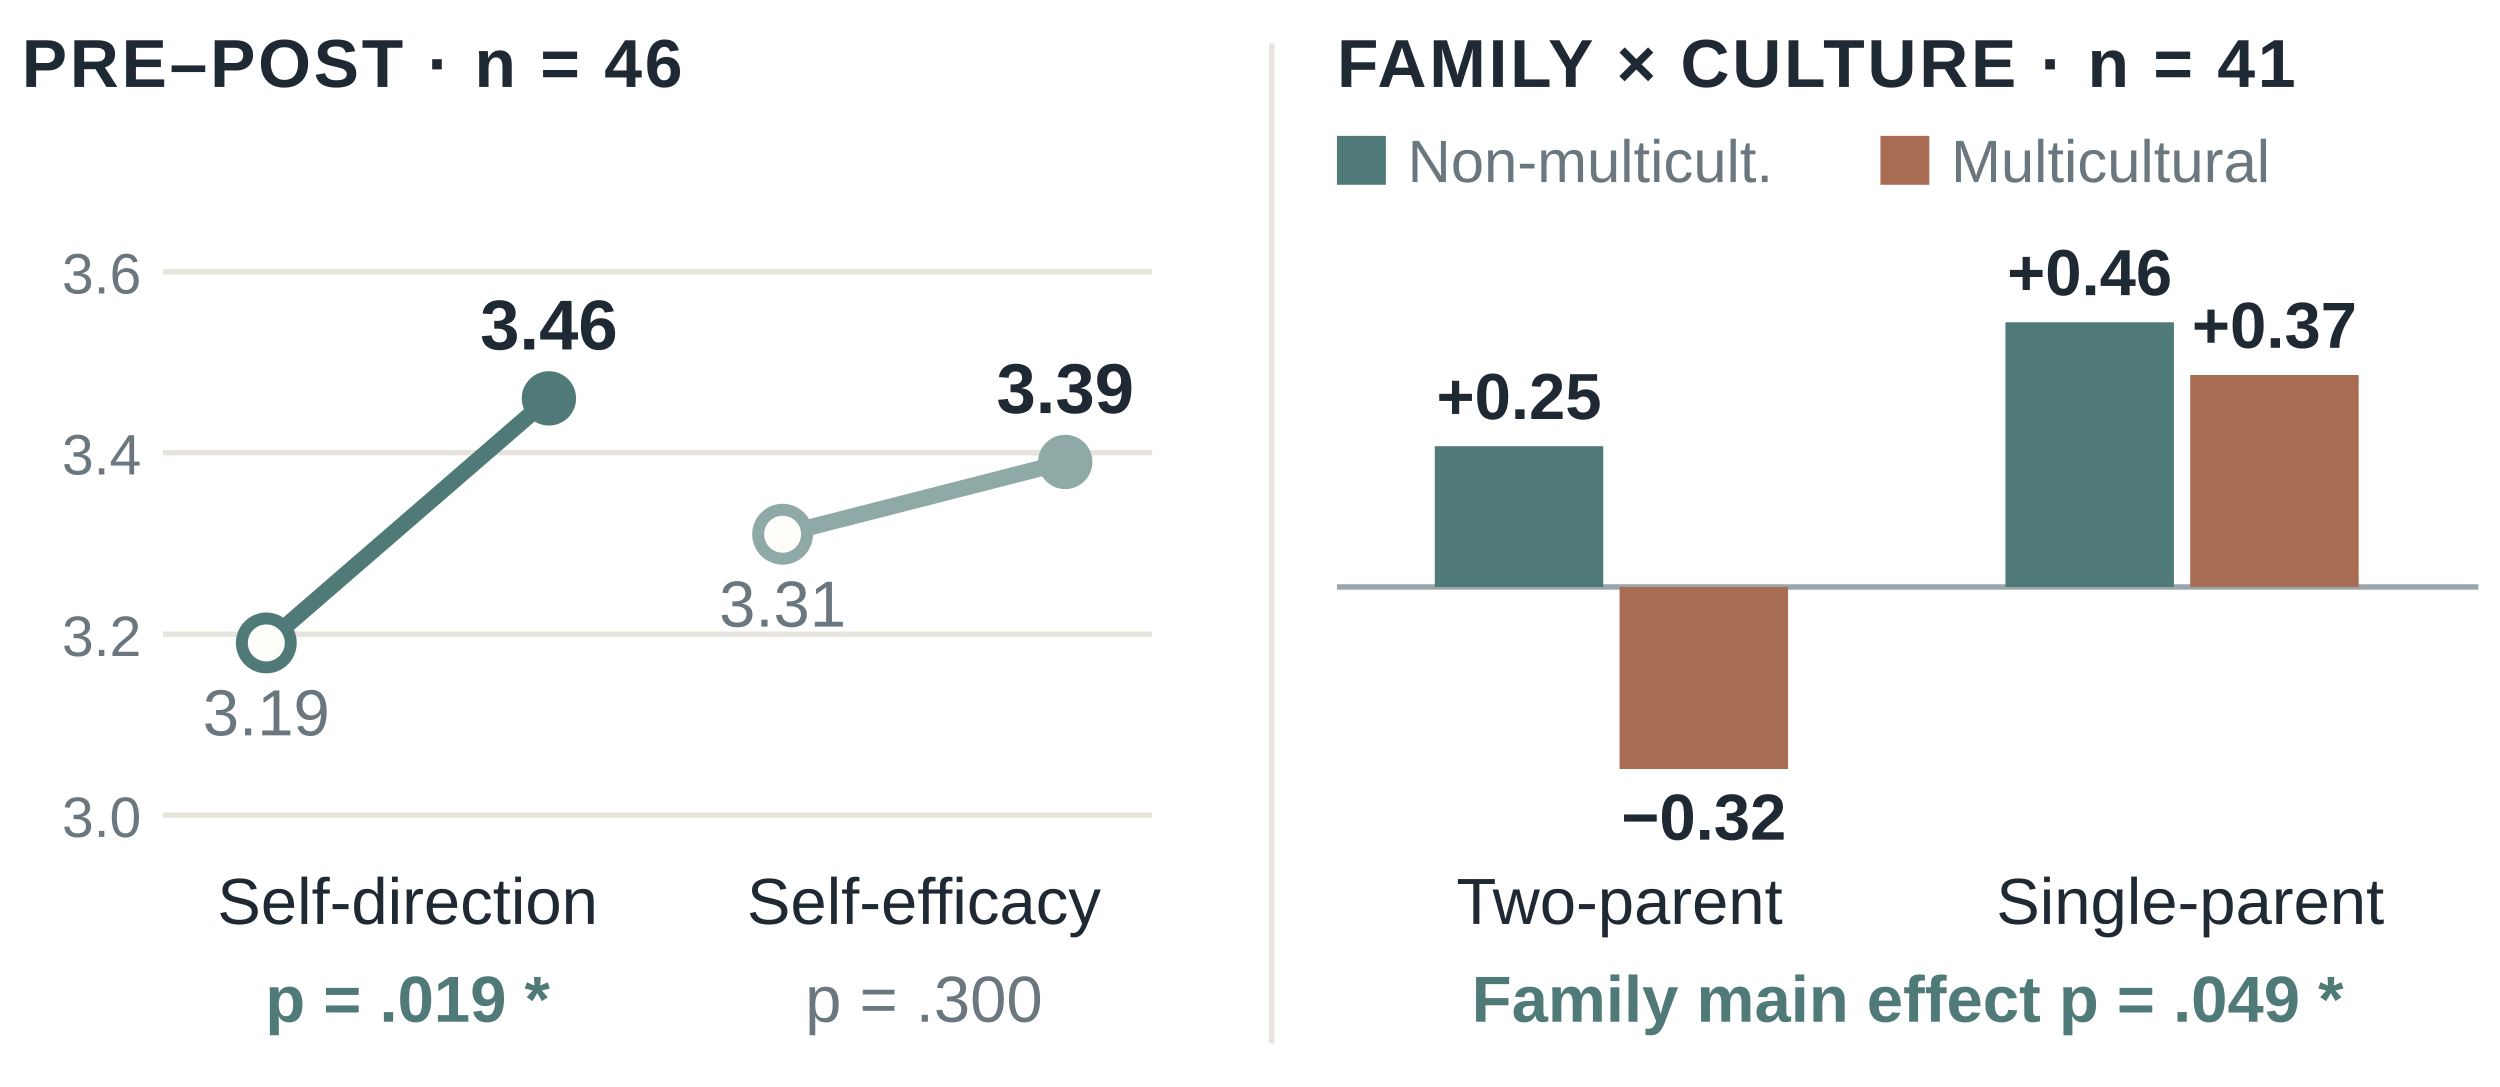
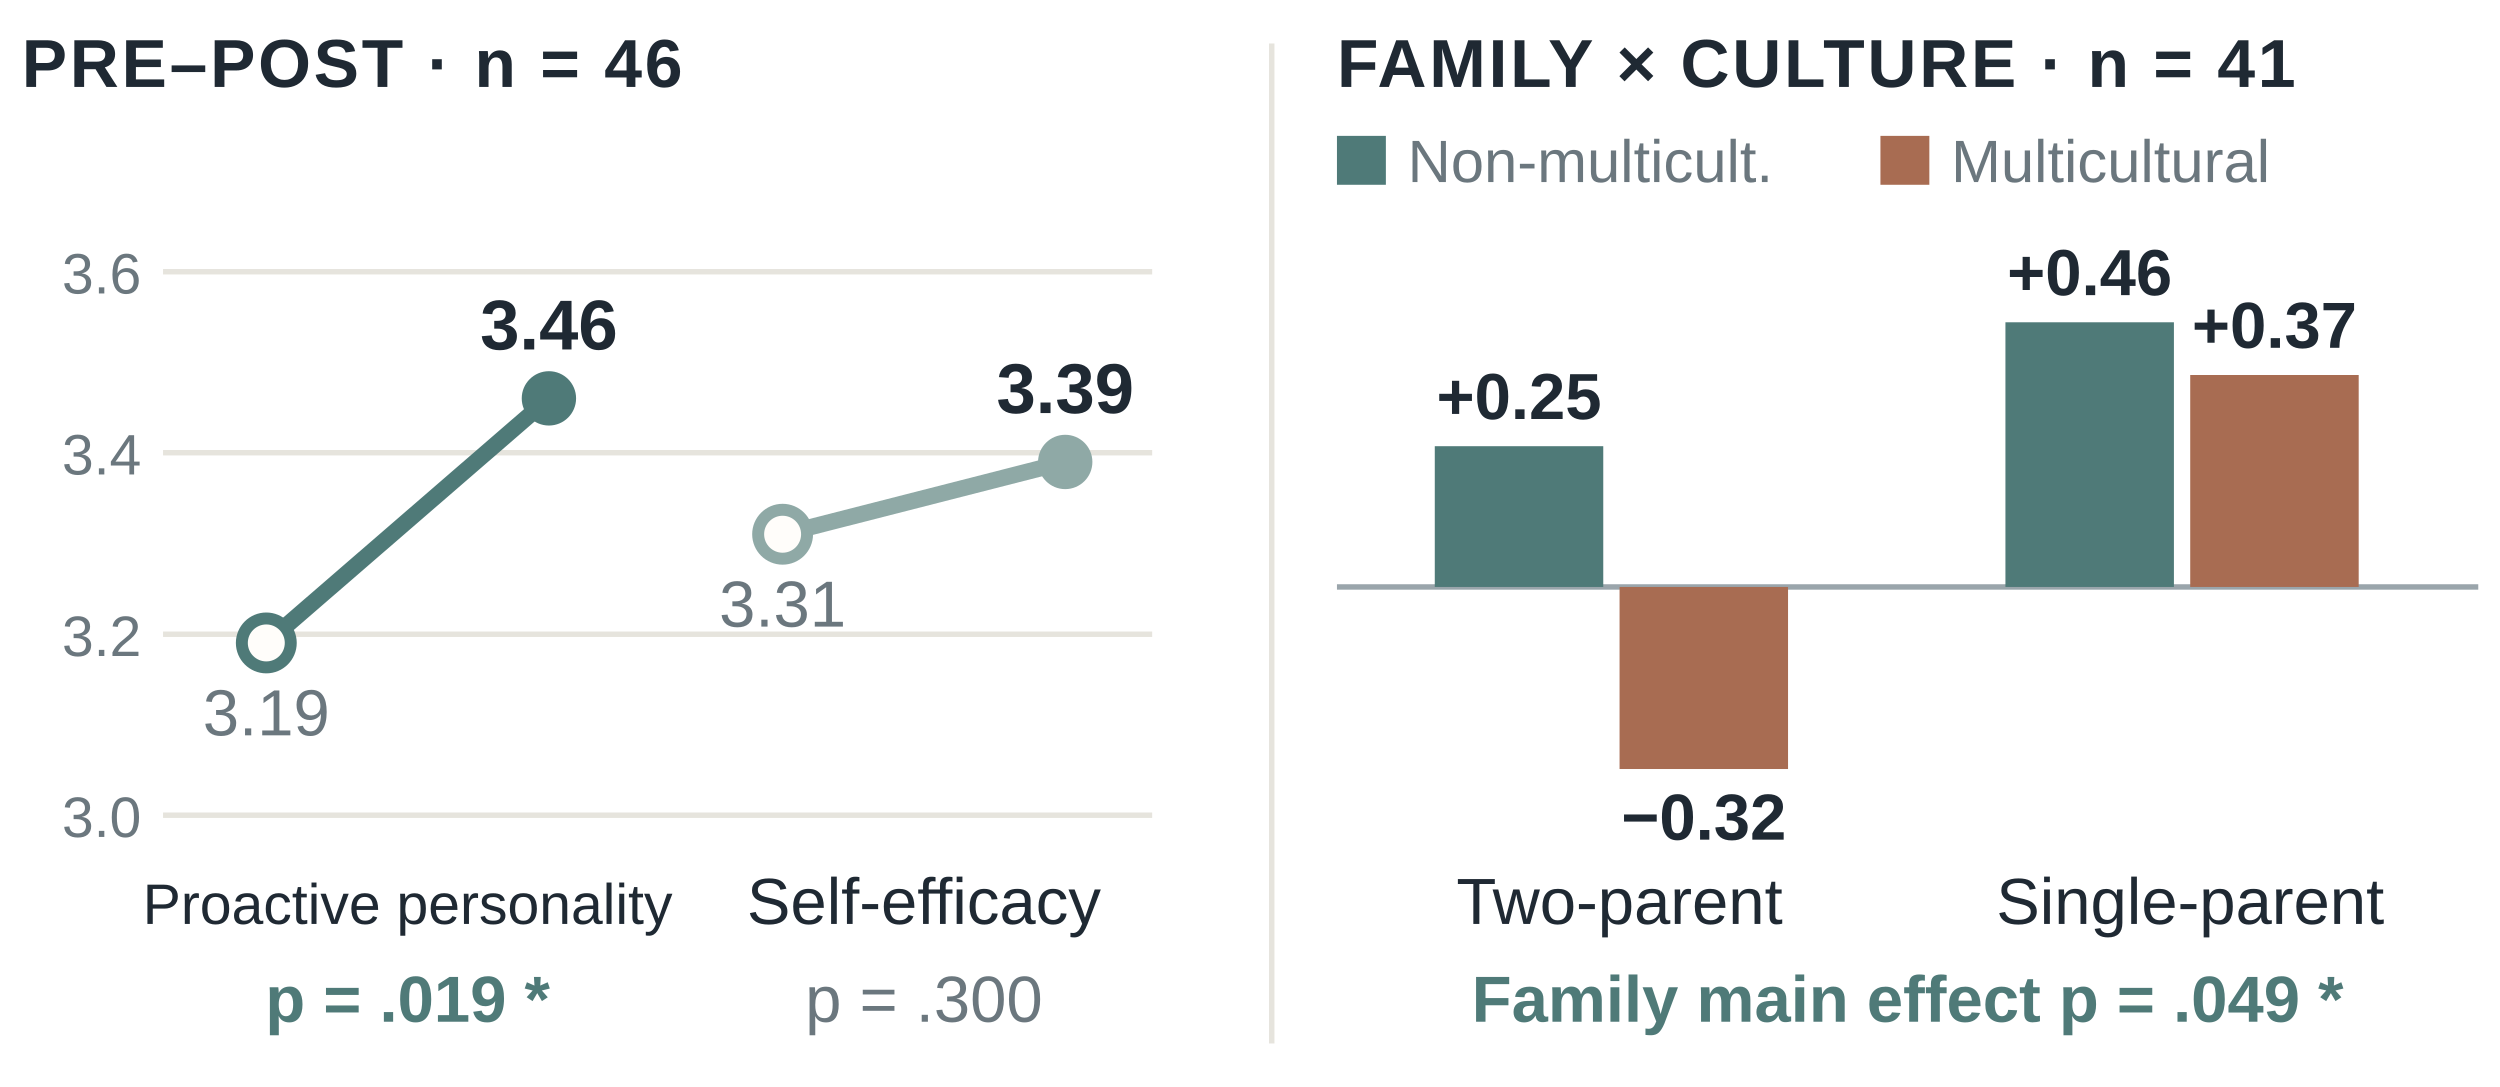
<svg xmlns="http://www.w3.org/2000/svg" viewBox="0 0 460 200" role="img" aria-labelledby="t">
  <g font-family="Arial,Helvetica,sans-serif">
    <text x="4" y="16" font-size="12.5" font-weight="700" fill="#1f2933" letter-spacing=".5">PRE–POST · n = 46</text>
    <line x1="30" x2="212" y1="150.0" y2="150.0" stroke="#e6e4dd" />
    <text x="26" y="154.0" font-size="10.5" fill="#6b777e" text-anchor="end">3.0</text>
    <line x1="30" x2="212" y1="116.7" y2="116.7" stroke="#e6e4dd" />
    <text x="26" y="120.7" font-size="10.5" fill="#6b777e" text-anchor="end">3.2</text>
    <line x1="30" x2="212" y1="83.3" y2="83.3" stroke="#e6e4dd" />
    <text x="26" y="87.3" font-size="10.5" fill="#6b777e" text-anchor="end">3.4</text>
    <line x1="30" x2="212" y1="50.0" y2="50.0" stroke="#e6e4dd" />
    <text x="26" y="54.0" font-size="10.5" fill="#6b777e" text-anchor="end">3.6</text>
    <line x1="49" y1="118.3" x2="101" y2="73.3" stroke="#4f7a78" stroke-width="3" stroke-linecap="round" />
    <circle cx="49" cy="118.3" r="4.5" fill="#fffdfa" stroke="#4f7a78" stroke-width="2.2" />
    <circle cx="101" cy="73.3" r="5" fill="#4f7a78" />
    <text x="49" y="135.3" font-size="12" fill="#6b777e" text-anchor="middle">3.19</text>
    <text x="101" y="64.3" font-size="13" font-weight="700" fill="#1f2933" text-anchor="middle">3.46</text>
-     <text x="75" y="170" font-size="12" fill="#1f2933" text-anchor="middle">Self-direction</text>
+     <text x="75" y="170" font-size="10.5" fill="#1f2933" text-anchor="middle">Proactive personality</text>
    <text x="75" y="188" font-size="12" fill="#4f7a78" font-weight="700" text-anchor="middle">p = .019 *</text>
    <line x1="144" y1="98.3" x2="196" y2="85.0" stroke="#8fa9a6" stroke-width="3" stroke-linecap="round" />
    <circle cx="144" cy="98.3" r="4.5" fill="#fffdfa" stroke="#8fa9a6" stroke-width="2.2" />
    <circle cx="196" cy="85.0" r="5" fill="#8fa9a6" />
    <text x="144" y="115.3" font-size="12" fill="#6b777e" text-anchor="middle">3.31</text>
    <text x="196" y="76.0" font-size="13" font-weight="700" fill="#1f2933" text-anchor="middle">3.39</text>
    <text x="170" y="170" font-size="12" fill="#1f2933" text-anchor="middle">Self-efficacy</text>
    <text x="170" y="188" font-size="12" fill="#6b777e" font-weight="400" text-anchor="middle">p = .300</text>
    <line x1="234" x2="234" y1="8" y2="192" stroke="#e6e4dd" />
    <text x="246" y="16" font-size="12.5" font-weight="700" fill="#1f2933" letter-spacing=".5">FAMILY × CULTURE · n = 41</text>
    <rect x="246" y="25" width="9" height="9" fill="#4f7a78" />
    <text x="259" y="33.5" font-size="11" fill="#6b777e">Non-multicult.</text>
    <rect x="346" y="25" width="9" height="9" fill="#a86c52" />
    <text x="359" y="33.5" font-size="11" fill="#6b777e">Multicultural</text>
    <line x1="246" x2="456" y1="108" y2="108" stroke="#9aa5ab" />
    <rect x="264" y="82.1" width="31" height="25.9" fill="#4f7a78" />
    <text x="279.5" y="77.1" font-size="12" font-weight="700" fill="#1f2933" text-anchor="middle">+0.25</text>
    <rect x="298" y="108.0" width="31" height="33.5" fill="#a86c52" />
    <text x="313.5" y="154.5" font-size="12" font-weight="700" fill="#1f2933" text-anchor="middle">−0.32</text>
    <text x="298" y="170" font-size="12" fill="#1f2933" text-anchor="middle">Two-parent</text>
    <rect x="369" y="59.3" width="31" height="48.7" fill="#4f7a78" />
    <text x="384.5" y="54.3" font-size="12" font-weight="700" fill="#1f2933" text-anchor="middle">+0.46</text>
    <rect x="403" y="69.0" width="31" height="39.0" fill="#a86c52" />
    <text x="418.5" y="64.0" font-size="12" font-weight="700" fill="#1f2933" text-anchor="middle">+0.37</text>
    <text x="403" y="170" font-size="12" fill="#1f2933" text-anchor="middle">Single-parent</text>
    <text x="351" y="188" font-size="12" font-weight="700" fill="#4f7a78" text-anchor="middle">Family main effect p = .049 *</text>
  </g>
</svg>
